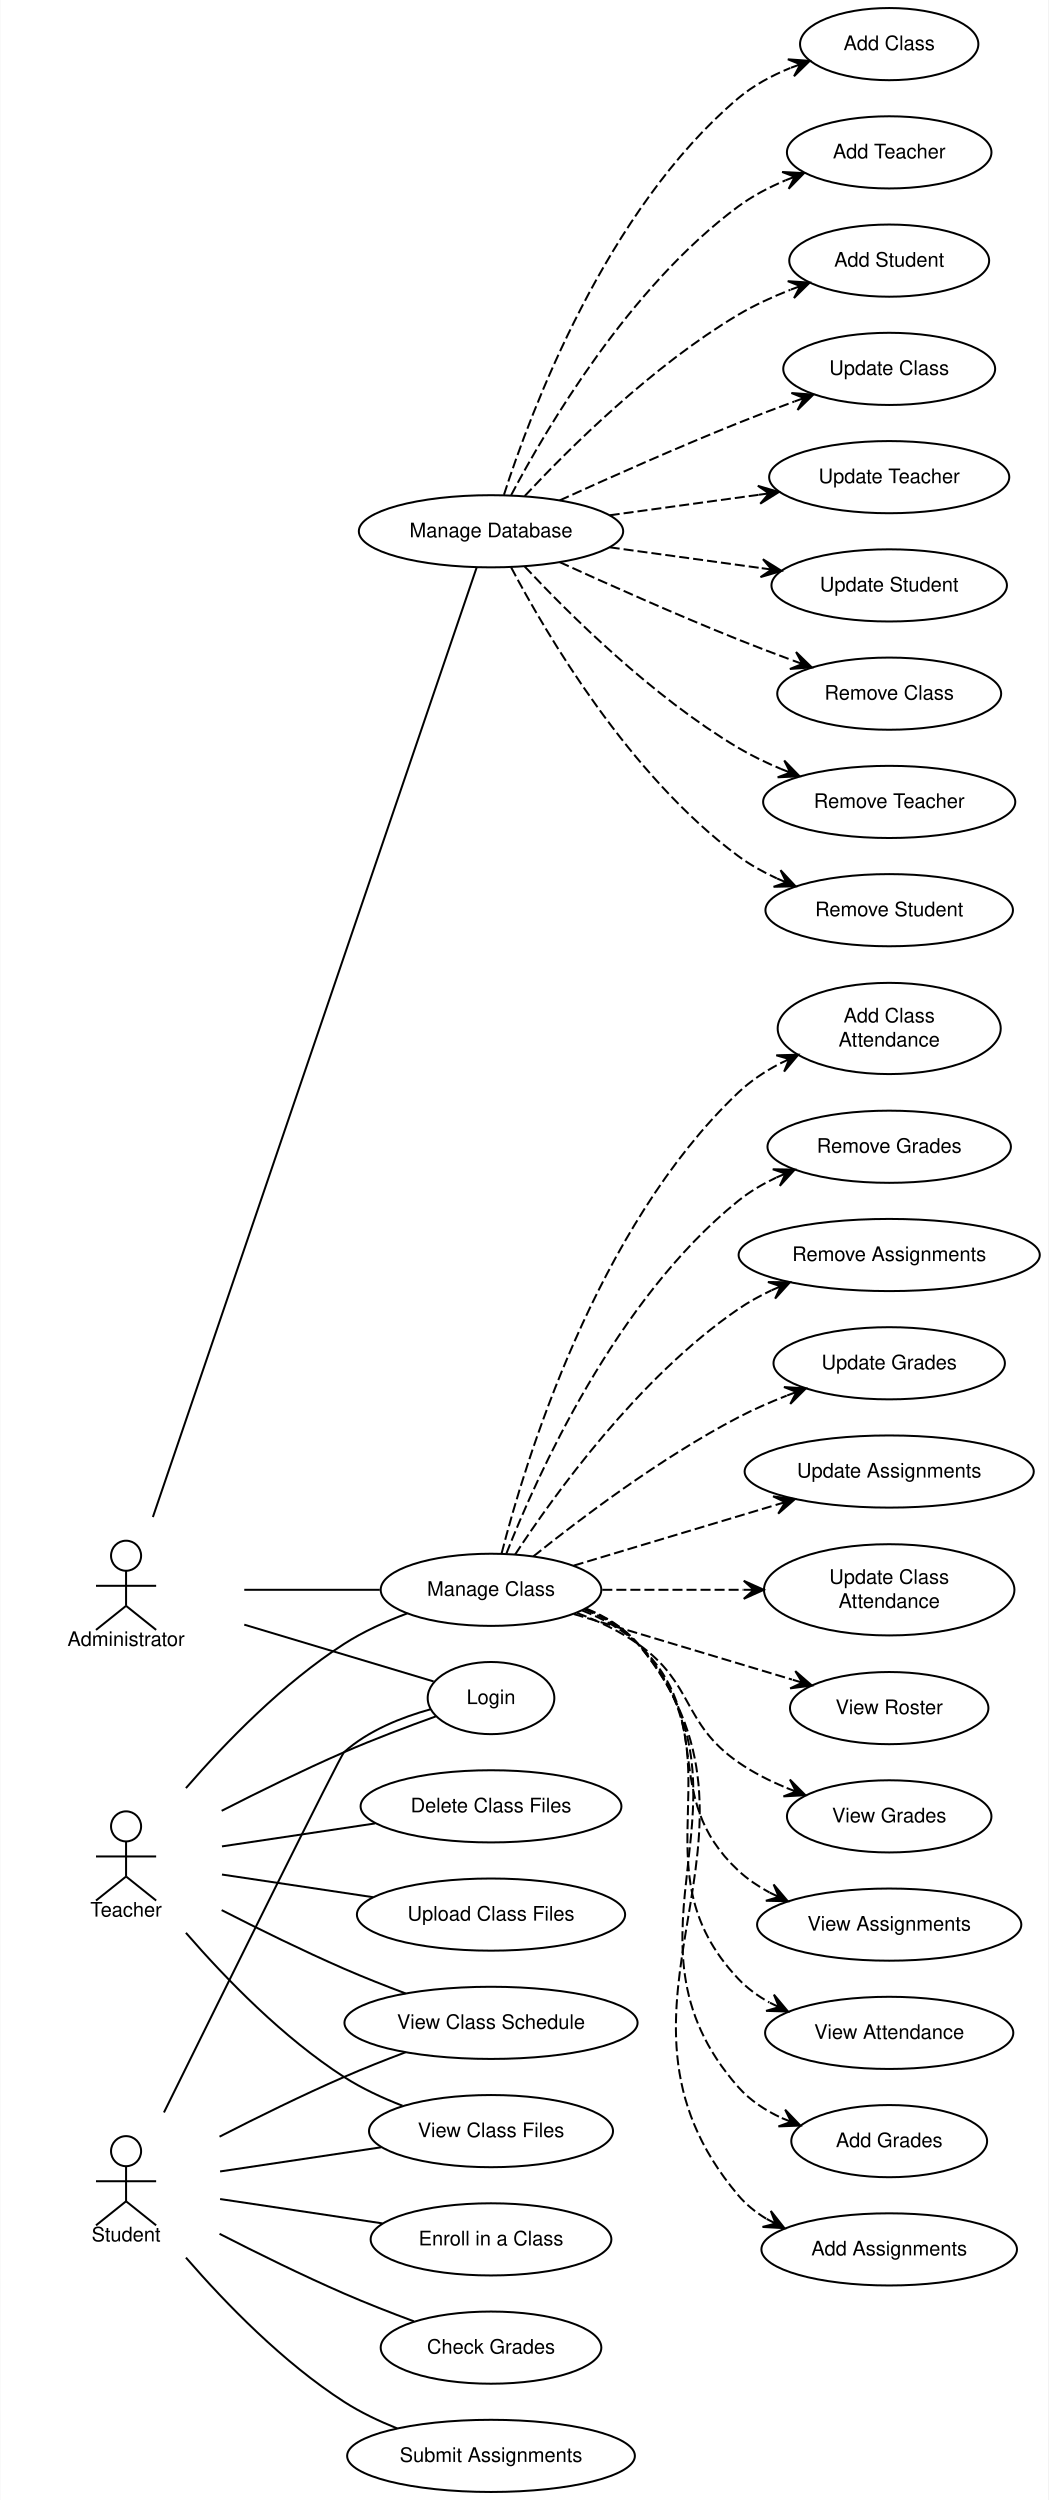
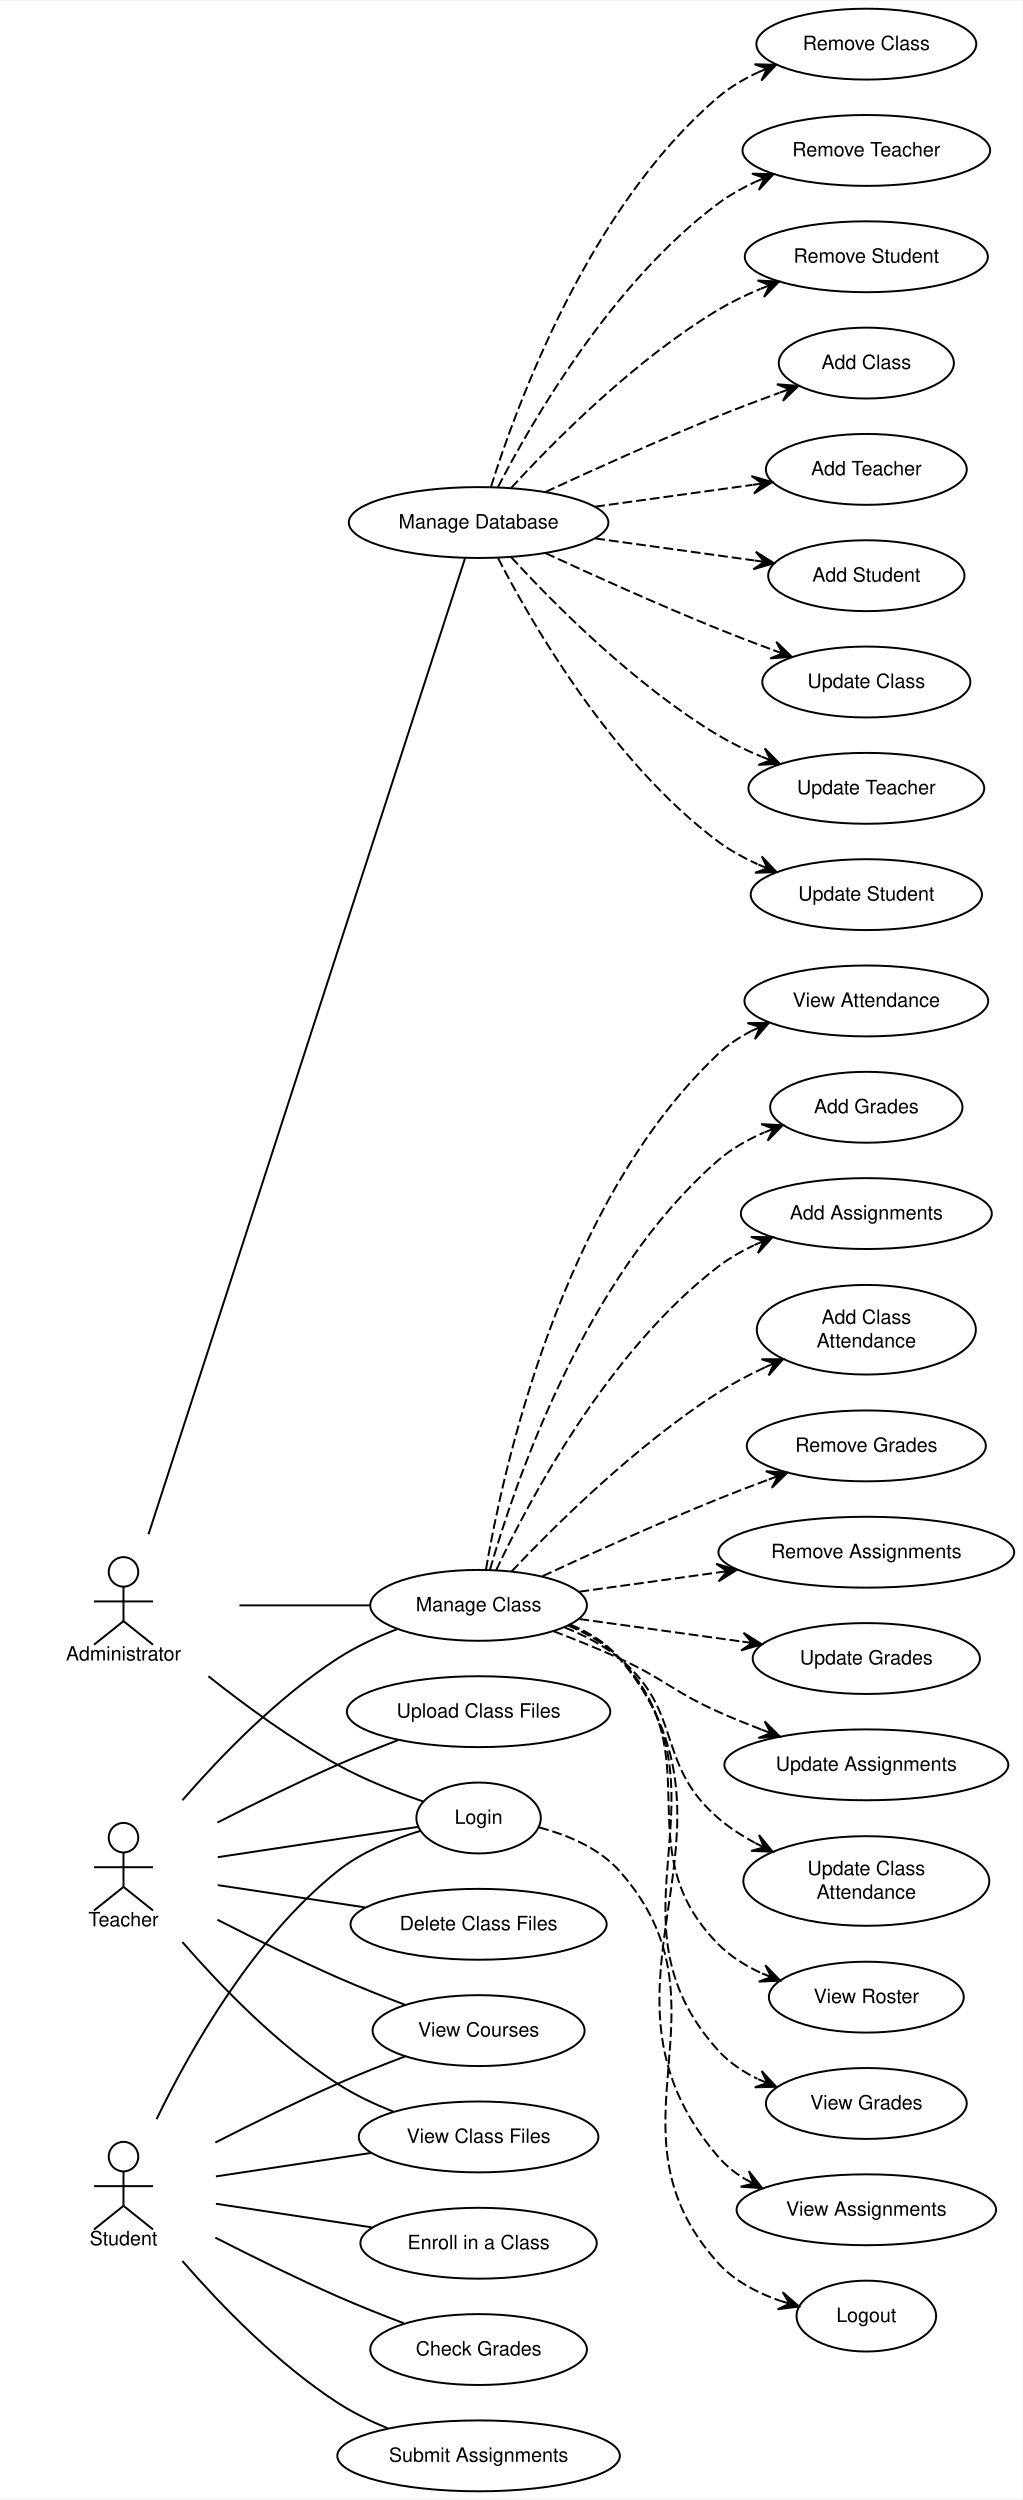
- <svg xmlns="http://www.w3.org/2000/svg" width="523pt" height="1247pt" viewBox="0.00 0.00 522.69 1247.00">
-   <g id="graph0" class="graph" transform="scale(1 1) rotate(0) translate(4 1243)">
-     <polygon fill="white" stroke="none" points="-4,4 -4,-1243 518.686,-1243 518.686,4 -4,4" />
+ <svg xmlns="http://www.w3.org/2000/svg" width="519pt" height="1269pt" viewBox="0.00 0.00 519.34 1269.00">
+   <g id="graph0" class="graph" transform="scale(1 1) rotate(0) translate(4 1265)">
+     <polygon fill="white" stroke="none" points="-4,4 -4,-1265 515.344,-1265 515.344,4 -4,4" />
    <g id="node1" class="node">
      <g transform="translate(58.7285,-150)" style="fill:none;stroke:black;stroke-width:1px">
        <circle cx="0" cy="-20" r="7.5" />
        <line x1="0" y1="-12.5" x2="0" y2="5" />
        <line x1="-15" y1="-5" x2="15" y2="-5" />
        <line x1="0" y1="5" x2="-15" y2="17" />
        <line x1="0" y1="5" x2="15" y2="17" />
      </g>
      <text text-anchor="middle" x="58.728" y="-125" font-family="Helvetica,sans-Serif" font-size="10.00">Student</text>
    </g>
    <g id="node4" class="node">
-       <ellipse fill="none" stroke="black" cx="240.762" cy="-396" rx="31.586" ry="18" />
-       <text text-anchor="middle" x="240.762" y="-393" font-family="Helvetica,sans-Serif" font-size="10.00">Login</text>
+       <ellipse fill="none" stroke="black" cx="239.091" cy="-342" rx="31.586" ry="18" />
+       <text text-anchor="middle" x="239.091" y="-339" font-family="Helvetica,sans-Serif" font-size="10.00">Login</text>
    </g>
    <g id="edge1" class="edge">
-       <path fill="none" stroke="black" d="M77.625,-189.301C107.776,-250.401 165.617,-367.344 167.457,-369 179.509,-379.846 196.321,-386.471 210.702,-390.442" />
+       <path fill="none" stroke="black" d="M75.514,-189.001C93.131,-225.376 124.855,-280.933 167.457,-315 179.658,-324.757 195.779,-331.277 209.539,-335.461" />
    </g>
    <g id="node5" class="node">
-       <ellipse fill="none" stroke="black" cx="240.762" cy="-126" rx="60.039" ry="18" />
-       <text text-anchor="middle" x="240.762" y="-123" font-family="Helvetica,sans-Serif" font-size="10.00">Enroll in a Class</text>
+       <ellipse fill="none" stroke="black" cx="239.091" cy="-126" rx="60.039" ry="18" />
+       <text text-anchor="middle" x="239.091" y="-123" font-family="Helvetica,sans-Serif" font-size="10.00">Enroll in a Class</text>
    </g>
    <g id="edge4" class="edge">
-       <path fill="none" stroke="black" d="M105.624,-146.117C130.315,-142.414 160.889,-137.829 186.609,-133.972" />
+       <path fill="none" stroke="black" d="M105.661,-146.047C129.918,-142.375 159.806,-137.851 185.046,-134.03" />
    </g>
    <g id="node6" class="node">
-       <ellipse fill="none" stroke="black" cx="240.762" cy="-234" rx="73.112" ry="18" />
-       <text text-anchor="middle" x="240.762" y="-231" font-family="Helvetica,sans-Serif" font-size="10.00">View Class Schedule</text>
+       <ellipse fill="none" stroke="black" cx="239.091" cy="-234" rx="53.844" ry="18" />
+       <text text-anchor="middle" x="239.091" y="-231" font-family="Helvetica,sans-Serif" font-size="10.00">View Courses</text>
    </g>
    <g id="edge5" class="edge">
-       <path fill="none" stroke="black" d="M105.346,-177.225C124.334,-186.951 146.744,-197.972 167.457,-207 177.284,-211.283 188.03,-215.526 198.161,-219.335" />
+       <path fill="none" stroke="black" d="M105.381,-177.145C124.375,-186.859 146.779,-197.892 167.457,-207 178.51,-211.868 190.742,-216.725 201.877,-220.949" />
    </g>
    <g id="node7" class="node">
-       <ellipse fill="none" stroke="black" cx="240.762" cy="-72" rx="55.028" ry="18" />
-       <text text-anchor="middle" x="240.762" y="-69" font-family="Helvetica,sans-Serif" font-size="10.00">Check Grades</text>
+       <ellipse fill="none" stroke="black" cx="239.091" cy="-72" rx="55.028" ry="18" />
+       <text text-anchor="middle" x="239.091" y="-69" font-family="Helvetica,sans-Serif" font-size="10.00">Check Grades</text>
    </g>
    <g id="edge6" class="edge">
-       <path fill="none" stroke="black" d="M105.346,-128.775C124.334,-119.049 146.744,-108.028 167.457,-99 178.635,-94.128 191.003,-89.308 202.302,-85.119" />
+       <path fill="none" stroke="black" d="M105.381,-128.855C124.375,-119.141 146.779,-108.108 167.457,-99 178.27,-94.237 190.21,-89.486 201.149,-85.328" />
    </g>
    <g id="node8" class="node">
-       <ellipse fill="none" stroke="black" cx="240.762" cy="-180" rx="60.864" ry="18" />
-       <text text-anchor="middle" x="240.762" y="-177" font-family="Helvetica,sans-Serif" font-size="10.00">View Class Files</text>
+       <ellipse fill="none" stroke="black" cx="239.091" cy="-180" rx="60.864" ry="18" />
+       <text text-anchor="middle" x="239.091" y="-177" font-family="Helvetica,sans-Serif" font-size="10.00">View Class Files</text>
    </g>
    <g id="edge7" class="edge">
-       <path fill="none" stroke="black" d="M105.624,-159.883C130.107,-163.555 160.373,-168.094 185.957,-171.931" />
+       <path fill="none" stroke="black" d="M105.661,-159.953C129.711,-163.594 159.298,-168.072 184.401,-171.873" />
    </g>
    <g id="node9" class="node">
-       <ellipse fill="none" stroke="black" cx="240.762" cy="-18" rx="71.769" ry="18" />
-       <text text-anchor="middle" x="240.762" y="-15" font-family="Helvetica,sans-Serif" font-size="10.00">Submit Assignments</text>
+       <ellipse fill="none" stroke="black" cx="239.091" cy="-18" rx="71.769" ry="18" />
+       <text text-anchor="middle" x="239.091" y="-15" font-family="Helvetica,sans-Serif" font-size="10.00">Submit Assignments</text>
    </g>
    <g id="edge8" class="edge">
-       <path fill="none" stroke="black" d="M88.587,-116.908C108.662,-93.759 137.173,-64.497 167.457,-45 175.569,-39.777 184.837,-35.357 193.97,-31.7" />
+       <path fill="none" stroke="black" d="M88.637,-116.985C108.733,-93.869 137.249,-64.614 167.457,-45 175.275,-39.924 184.189,-35.587 192.991,-31.969" />
    </g>
    <g id="node2" class="node">
      <g transform="translate(58.7285,-312)" style="fill:none;stroke:black;stroke-width:1px">
        <circle cx="0" cy="-20" r="7.5" />
        <line x1="0" y1="-12.5" x2="0" y2="5" />
        <line x1="-15" y1="-5" x2="15" y2="-5" />
        <line x1="0" y1="5" x2="-15" y2="17" />
        <line x1="0" y1="5" x2="15" y2="17" />
      </g>
      <text text-anchor="middle" x="58.728" y="-287" font-family="Helvetica,sans-Serif" font-size="10.00">Teacher</text>
    </g>
    <g id="edge2" class="edge">
-       <path fill="none" stroke="black" d="M106.404,-339.767C125.164,-349.359 147.128,-360.14 167.457,-369 182.443,-375.532 199.567,-381.97 213.388,-386.92" />
+       <path fill="none" stroke="black" d="M106.591,-322.094C138.794,-326.969 180.581,-333.294 208.313,-337.492" />
    </g>
    <g id="edge21" class="edge">
-       <path fill="none" stroke="black" d="M106.404,-290.233C125.164,-280.641 147.128,-269.86 167.457,-261 177.284,-256.717 188.03,-252.474 198.161,-248.665" />
+       <path fill="none" stroke="black" d="M106.44,-290.314C125.204,-280.733 147.162,-269.939 167.457,-261 178.51,-256.132 190.742,-251.275 201.877,-247.051" />
    </g>
    <g id="edge24" class="edge">
-       <path fill="none" stroke="black" d="M88.587,-278.908C108.662,-255.759 137.173,-226.497 167.457,-207 176.358,-201.27 186.651,-196.505 196.629,-192.655" />
+       <path fill="none" stroke="black" d="M88.637,-278.985C108.733,-255.869 137.249,-226.614 167.457,-207 176.156,-201.352 186.212,-196.619 195.96,-192.773" />
    </g>
    <g id="node11" class="node">
-       <ellipse fill="none" stroke="black" cx="240.762" cy="-450" rx="55.027" ry="18" />
-       <text text-anchor="middle" x="240.762" y="-447" font-family="Helvetica,sans-Serif" font-size="10.00">Manage Class</text>
+       <ellipse fill="none" stroke="black" cx="239.091" cy="-450" rx="55.027" ry="18" />
+       <text text-anchor="middle" x="239.091" y="-447" font-family="Helvetica,sans-Serif" font-size="10.00">Manage Class</text>
    </g>
    <g id="edge20" class="edge">
-       <path fill="none" stroke="black" d="M88.587,-351.092C108.662,-374.241 137.173,-403.503 167.457,-423 177.034,-429.166 188.222,-434.213 198.896,-438.206" />
+       <path fill="none" stroke="black" d="M88.637,-351.015C108.733,-374.131 137.249,-403.386 167.457,-423 176.706,-429.005 187.49,-433.977 197.807,-437.946" />
    </g>
    <g id="node21" class="node">
-       <ellipse fill="none" stroke="black" cx="240.762" cy="-288" rx="66.9" ry="18" />
-       <text text-anchor="middle" x="240.762" y="-285" font-family="Helvetica,sans-Serif" font-size="10.00">Upload Class Files</text>
+       <ellipse fill="none" stroke="black" cx="239.091" cy="-396" rx="66.9" ry="18" />
+       <text text-anchor="middle" x="239.091" y="-393" font-family="Helvetica,sans-Serif" font-size="10.00">Upload Class Files</text>
    </g>
    <g id="edge22" class="edge">
-       <path fill="none" stroke="black" d="M106.56,-307.977C129.585,-304.523 157.551,-300.329 181.902,-296.677" />
+       <path fill="none" stroke="black" d="M106.44,-339.686C125.204,-349.267 147.162,-360.061 167.457,-369 177.309,-373.339 188.097,-377.669 198.21,-381.55" />
    </g>
    <g id="node22" class="node">
-       <ellipse fill="none" stroke="black" cx="240.762" cy="-342" rx="65.057" ry="18" />
-       <text text-anchor="middle" x="240.762" y="-339" font-family="Helvetica,sans-Serif" font-size="10.00">Delete Class Files</text>
+       <ellipse fill="none" stroke="black" cx="239.091" cy="-288" rx="65.057" ry="18" />
+       <text text-anchor="middle" x="239.091" y="-285" font-family="Helvetica,sans-Serif" font-size="10.00">Delete Class Files</text>
    </g>
    <g id="edge23" class="edge">
-       <path fill="none" stroke="black" d="M106.56,-322.023C129.898,-325.523 158.311,-329.785 182.891,-333.471" />
+       <path fill="none" stroke="black" d="M106.591,-307.906C129.505,-304.437 157.271,-300.234 181.373,-296.586" />
    </g>
    <g id="node3" class="node">
      <g transform="translate(58.7285,-447)" style="fill:none;stroke:black;stroke-width:1px">
        <circle cx="0" cy="-20" r="7.5" />
        <line x1="0" y1="-12.5" x2="0" y2="5" />
        <line x1="-15" y1="-5" x2="15" y2="-5" />
        <line x1="0" y1="5" x2="-15" y2="17" />
        <line x1="0" y1="5" x2="15" y2="17" />
      </g>
      <text text-anchor="middle" x="58.728" y="-422" font-family="Helvetica,sans-Serif" font-size="10.00">Administrator</text>
    </g>
    <g id="edge3" class="edge">
-       <path fill="none" stroke="black" d="M117.683,-432.617C149.343,-423.121 187.09,-411.799 212.143,-404.284" />
+       <path fill="none" stroke="black" d="M101.867,-413.979C121.032,-398.766 144.519,-381.677 167.457,-369 181.13,-361.443 197.354,-355.077 210.803,-350.429" />
    </g>
    <g id="node10" class="node">
-       <ellipse fill="none" stroke="black" cx="240.762" cy="-978" rx="65.929" ry="18" />
-       <text text-anchor="middle" x="240.762" y="-975" font-family="Helvetica,sans-Serif" font-size="10.00">Manage Database</text>
+       <ellipse fill="none" stroke="black" cx="239.091" cy="-1000" rx="65.929" ry="18" />
+       <text text-anchor="middle" x="239.091" y="-997" font-family="Helvetica,sans-Serif" font-size="10.00">Manage Database</text>
    </g>
    <g id="edge9" class="edge">
-       <path fill="none" stroke="black" d="M72.103,-486.292C107.415,-589.855 207.78,-884.203 233.63,-960.015" />
+       <path fill="none" stroke="black" d="M71.431,-486.087C105.997,-592.674 206.805,-903.526 232.22,-981.896" />
    </g>
    <g id="edge10" class="edge">
-       <path fill="none" stroke="black" d="M117.683,-450C139.373,-450 163.918,-450 185.283,-450" />
+       <path fill="none" stroke="black" d="M117.638,-450C138.897,-450 162.872,-450 183.802,-450" />
+     </g>
+     <g id="node35" class="node">
+       <ellipse fill="none" stroke="black" cx="436.035" cy="-89" rx="35.447" ry="18" />
+       <text text-anchor="middle" x="436.035" y="-86" font-family="Helvetica,sans-Serif" font-size="10.00">Logout</text>
+     </g>
+     <g id="edge37" class="edge">
+       <path fill="none" stroke="black" stroke-dasharray="5,2" d="M269.861,-337.212C284.094,-333.451 300.268,-326.782 310.726,-315 371.262,-246.798 299.625,-183.698 360.726,-116 368.988,-106.845 380.604,-100.791 392.201,-96.788" />
+       <polygon fill="black" stroke="black" points="401.865,-93.885 393.582,-101.072 397.076,-95.324 392.287,-96.762 392.287,-96.762 392.287,-96.762 397.076,-95.324 390.993,-92.452 401.865,-93.885 401.865,-93.885" />
    </g>
    <g id="node12" class="node">
-       <ellipse fill="none" stroke="black" cx="439.377" cy="-1221" rx="44.474" ry="18" />
-       <text text-anchor="middle" x="439.377" y="-1218" font-family="Helvetica,sans-Serif" font-size="10.00">Add Class</text>
+       <ellipse fill="none" stroke="black" cx="436.035" cy="-1081" rx="44.474" ry="18" />
+       <text text-anchor="middle" x="436.035" y="-1078" font-family="Helvetica,sans-Serif" font-size="10.00">Add Class</text>
    </g>
    <g id="edge11" class="edge">
-       <path fill="none" stroke="black" stroke-dasharray="5,2" d="M247.213,-996.187C260.44,-1037.31 298.097,-1138.2 364.068,-1194 371.613,-1200.38 380.791,-1205.31 390.087,-1209.1" />
-       <polygon fill="black" stroke="black" points="399.753,-1212.64 388.815,-1213.42 395.059,-1210.92 390.365,-1209.2 390.365,-1209.2 390.365,-1209.2 395.059,-1210.92 391.915,-1204.97 399.753,-1212.64 399.753,-1212.64" />
+       <path fill="none" stroke="black" stroke-dasharray="5,2" d="M273.096,-1015.55C297.187,-1026.71 330.737,-1041.86 360.726,-1054 370.753,-1058.06 381.649,-1062.18 391.929,-1065.94" />
+       <polygon fill="black" stroke="black" points="401.547,-1069.41 390.613,-1070.25 396.845,-1067.71 392.143,-1066.01 392.143,-1066.01 392.143,-1066.01 396.845,-1067.71 393.673,-1061.78 401.547,-1069.41 401.547,-1069.41" />
    </g>
    <g id="node13" class="node">
-       <ellipse fill="none" stroke="black" cx="439.377" cy="-1167" rx="51.017" ry="18" />
-       <text text-anchor="middle" x="439.377" y="-1164" font-family="Helvetica,sans-Serif" font-size="10.00">Add Teacher</text>
+       <ellipse fill="none" stroke="black" cx="436.035" cy="-1027" rx="51.017" ry="18" />
+       <text text-anchor="middle" x="436.035" y="-1024" font-family="Helvetica,sans-Serif" font-size="10.00">Add Teacher</text>
    </g>
    <g id="edge12" class="edge">
-       <path fill="none" stroke="black" stroke-dasharray="5,2" d="M250.805,-996.032C268.278,-1029.14 309.79,-1099.9 364.068,-1140 371.127,-1145.22 379.294,-1149.51 387.577,-1153.02" />
-       <polygon fill="black" stroke="black" points="396.925,-1156.65 385.974,-1157.22 392.265,-1154.84 387.604,-1153.03 387.604,-1153.03 387.604,-1153.03 392.265,-1154.84 389.235,-1148.83 396.925,-1156.65 396.925,-1156.65" />
+       <path fill="none" stroke="black" stroke-dasharray="5,2" d="M298.317,-1008.06C323.56,-1011.56 353.02,-1015.64 378.115,-1019.12" />
+       <polygon fill="black" stroke="black" points="388.217,-1020.52 377.694,-1023.6 383.264,-1019.83 378.312,-1019.14 378.312,-1019.14 378.312,-1019.14 383.264,-1019.83 378.929,-1014.69 388.217,-1020.52 388.217,-1020.52" />
    </g>
    <g id="node14" class="node">
-       <ellipse fill="none" stroke="black" cx="439.377" cy="-1113" rx="49.857" ry="18" />
-       <text text-anchor="middle" x="439.377" y="-1110" font-family="Helvetica,sans-Serif" font-size="10.00">Add Student</text>
+       <ellipse fill="none" stroke="black" cx="436.035" cy="-973" rx="49.857" ry="18" />
+       <text text-anchor="middle" x="436.035" y="-970" font-family="Helvetica,sans-Serif" font-size="10.00">Add Student</text>
    </g>
    <g id="edge13" class="edge">
-       <path fill="none" stroke="black" stroke-dasharray="5,2" d="M257.571,-995.59C279.469,-1019.04 321.202,-1060.54 364.068,-1086 372.128,-1090.79 381.176,-1094.94 390.112,-1098.46" />
-       <polygon fill="black" stroke="black" points="399.712,-1102.03 388.771,-1102.76 395.025,-1100.29 390.339,-1098.54 390.339,-1098.54 390.339,-1098.54 395.025,-1100.29 391.907,-1094.33 399.712,-1102.03 399.712,-1102.03" />
+       <path fill="none" stroke="black" stroke-dasharray="5,2" d="M298.317,-991.936C323.856,-988.398 353.711,-984.263 378.996,-980.762" />
+       <polygon fill="black" stroke="black" points="389.163,-979.353 379.875,-985.183 384.211,-980.039 379.258,-980.725 379.258,-980.725 379.258,-980.725 384.211,-980.039 378.64,-976.268 389.163,-979.353 389.163,-979.353" />
    </g>
    <g id="node15" class="node">
-       <ellipse fill="none" stroke="black" cx="439.377" cy="-1059" rx="52.848" ry="18" />
-       <text text-anchor="middle" x="439.377" y="-1056" font-family="Helvetica,sans-Serif" font-size="10.00">Update Class</text>
+       <ellipse fill="none" stroke="black" cx="436.035" cy="-919" rx="52.848" ry="18" />
+       <text text-anchor="middle" x="436.035" y="-916" font-family="Helvetica,sans-Serif" font-size="10.00">Update Class</text>
    </g>
    <g id="edge14" class="edge">
-       <path fill="none" stroke="black" stroke-dasharray="5,2" d="M274.988,-993.394C299.441,-1004.55 333.593,-1019.75 364.068,-1032 373.048,-1035.61 382.718,-1039.28 392.017,-1042.7" />
-       <polygon fill="black" stroke="black" points="401.529,-1046.16 390.593,-1046.97 396.831,-1044.45 392.133,-1042.74 392.133,-1042.74 392.133,-1042.74 396.831,-1044.45 393.673,-1038.51 401.529,-1046.16 401.529,-1046.16" />
+       <path fill="none" stroke="black" stroke-dasharray="5,2" d="M273.096,-984.45C297.187,-973.29 330.737,-958.142 360.726,-946 369.696,-942.368 379.362,-938.689 388.66,-935.263" />
+       <polygon fill="black" stroke="black" points="398.172,-931.798 390.316,-939.449 393.474,-933.51 388.776,-935.221 388.776,-935.221 388.776,-935.221 393.474,-933.51 387.236,-930.993 398.172,-931.798 398.172,-931.798" />
    </g>
    <g id="node16" class="node">
-       <ellipse fill="none" stroke="black" cx="439.377" cy="-1005" rx="59.891" ry="18" />
-       <text text-anchor="middle" x="439.377" y="-1002" font-family="Helvetica,sans-Serif" font-size="10.00">Update Teacher</text>
+       <ellipse fill="none" stroke="black" cx="436.035" cy="-865" rx="59.891" ry="18" />
+       <text text-anchor="middle" x="436.035" y="-862" font-family="Helvetica,sans-Serif" font-size="10.00">Update Teacher</text>
    </g>
    <g id="edge15" class="edge">
-       <path fill="none" stroke="black" stroke-dasharray="5,2" d="M299.955,-985.991C323.339,-989.202 350.377,-992.915 374.318,-996.203" />
-       <polygon fill="black" stroke="black" points="384.369,-997.583 373.85,-1000.68 379.415,-996.903 374.462,-996.223 374.462,-996.223 374.462,-996.223 379.415,-996.903 375.074,-991.765 384.369,-997.583 384.369,-997.583" />
+       <path fill="none" stroke="black" stroke-dasharray="5,2" d="M255.634,-982.395C277.175,-958.928 318.275,-917.409 360.726,-892 367.516,-887.936 375.017,-884.332 382.564,-881.189" />
+       <polygon fill="black" stroke="black" points="392.099,-877.453 384.43,-885.291 387.443,-879.277 382.788,-881.101 382.788,-881.101 382.788,-881.101 387.443,-879.277 381.146,-876.911 392.099,-877.453 392.099,-877.453" />
    </g>
    <g id="node17" class="node">
-       <ellipse fill="none" stroke="black" cx="439.377" cy="-951" rx="58.732" ry="18" />
-       <text text-anchor="middle" x="439.377" y="-948" font-family="Helvetica,sans-Serif" font-size="10.00">Update Student</text>
+       <ellipse fill="none" stroke="black" cx="436.035" cy="-811" rx="58.732" ry="18" />
+       <text text-anchor="middle" x="436.035" y="-808" font-family="Helvetica,sans-Serif" font-size="10.00">Update Student</text>
    </g>
    <g id="edge16" class="edge">
-       <path fill="none" stroke="black" stroke-dasharray="5,2" d="M299.955,-970.009C323.735,-966.743 351.294,-962.959 375.532,-959.63" />
-       <polygon fill="black" stroke="black" points="385.696,-958.234 376.401,-964.053 380.743,-958.915 375.789,-959.595 375.789,-959.595 375.789,-959.595 380.743,-958.915 375.177,-955.137 385.696,-958.234 385.696,-958.234" />
+       <path fill="none" stroke="black" stroke-dasharray="5,2" d="M248.946,-981.964C266.073,-948.849 306.848,-878.082 360.726,-838 366.783,-833.494 373.667,-829.678 380.744,-826.463" />
+       <polygon fill="black" stroke="black" points="390.453,-822.444 382.935,-830.426 385.833,-824.356 381.213,-826.269 381.213,-826.269 381.213,-826.269 385.833,-824.356 379.492,-822.111 390.453,-822.444 390.453,-822.444" />
    </g>
    <g id="node18" class="node">
-       <ellipse fill="none" stroke="black" cx="439.377" cy="-897" rx="55.85" ry="18" />
-       <text text-anchor="middle" x="439.377" y="-894" font-family="Helvetica,sans-Serif" font-size="10.00">Remove Class</text>
+       <ellipse fill="none" stroke="black" cx="436.035" cy="-1243" rx="55.85" ry="18" />
+       <text text-anchor="middle" x="436.035" y="-1240" font-family="Helvetica,sans-Serif" font-size="10.00">Remove Class</text>
    </g>
    <g id="edge17" class="edge">
-       <path fill="none" stroke="black" stroke-dasharray="5,2" d="M274.988,-962.606C299.441,-951.454 333.593,-936.248 364.068,-924 372.766,-920.504 382.112,-916.952 391.141,-913.622" />
-       <polygon fill="black" stroke="black" points="400.769,-910.109 392.917,-917.764 396.072,-911.823 391.375,-913.537 391.375,-913.537 391.375,-913.537 396.072,-911.823 389.832,-909.31 400.769,-910.109 400.769,-910.109" />
+       <path fill="none" stroke="black" stroke-dasharray="5,2" d="M245.394,-1018.19C258.288,-1059.31 295.136,-1160.19 360.726,-1216 366.68,-1221.07 373.662,-1225.21 380.921,-1228.6" />
+       <polygon fill="black" stroke="black" points="390.207,-1232.5 379.245,-1232.78 385.597,-1230.56 380.986,-1228.63 380.986,-1228.63 380.986,-1228.63 385.597,-1230.56 382.727,-1224.48 390.207,-1232.5 390.207,-1232.5" />
    </g>
    <g id="node19" class="node">
-       <ellipse fill="none" stroke="black" cx="439.377" cy="-843" rx="62.894" ry="18" />
-       <text text-anchor="middle" x="439.377" y="-840" font-family="Helvetica,sans-Serif" font-size="10.00">Remove Teacher</text>
+       <ellipse fill="none" stroke="black" cx="436.035" cy="-1189" rx="62.894" ry="18" />
+       <text text-anchor="middle" x="436.035" y="-1186" font-family="Helvetica,sans-Serif" font-size="10.00">Remove Teacher</text>
    </g>
    <g id="edge18" class="edge">
-       <path fill="none" stroke="black" stroke-dasharray="5,2" d="M257.571,-960.41C279.469,-936.959 321.202,-895.459 364.068,-870 370.706,-866.057 378.015,-862.544 385.379,-859.461" />
-       <polygon fill="black" stroke="black" points="394.69,-855.787 387.04,-863.643 390.039,-857.622 385.388,-859.457 385.388,-859.457 385.388,-859.457 390.039,-857.622 383.736,-855.272 394.69,-855.787 394.69,-855.787" />
+       <path fill="none" stroke="black" stroke-dasharray="5,2" d="M248.946,-1018.04C266.073,-1051.15 306.848,-1121.92 360.726,-1162 366.48,-1166.28 372.981,-1169.94 379.684,-1173.05" />
+       <polygon fill="black" stroke="black" points="388.898,-1176.96 377.935,-1177.2 384.296,-1175.01 379.693,-1173.05 379.693,-1173.05 379.693,-1173.05 384.296,-1175.01 381.451,-1168.91 388.898,-1176.96 388.898,-1176.96" />
    </g>
    <g id="node20" class="node">
-       <ellipse fill="none" stroke="black" cx="439.377" cy="-789" rx="61.735" ry="18" />
-       <text text-anchor="middle" x="439.377" y="-786" font-family="Helvetica,sans-Serif" font-size="10.00">Remove Student</text>
+       <ellipse fill="none" stroke="black" cx="436.035" cy="-1135" rx="61.735" ry="18" />
+       <text text-anchor="middle" x="436.035" y="-1132" font-family="Helvetica,sans-Serif" font-size="10.00">Remove Student</text>
    </g>
    <g id="edge19" class="edge">
-       <path fill="none" stroke="black" stroke-dasharray="5,2" d="M250.805,-959.968C268.278,-926.859 309.79,-856.102 364.068,-816 369.912,-811.682 376.517,-807.995 383.318,-804.864" />
-       <polygon fill="black" stroke="black" points="392.66,-800.93 385.19,-808.958 388.052,-802.87 383.444,-804.811 383.444,-804.811 383.444,-804.811 388.052,-802.87 381.697,-800.663 392.66,-800.93 392.66,-800.93" />
+       <path fill="none" stroke="black" stroke-dasharray="5,2" d="M255.634,-1017.6C277.175,-1041.07 318.275,-1082.59 360.726,-1108 367.433,-1112.01 374.834,-1115.58 382.288,-1118.7" />
+       <polygon fill="black" stroke="black" points="391.71,-1122.4 380.757,-1122.93 387.057,-1120.57 382.404,-1118.74 382.404,-1118.74 382.404,-1118.74 387.057,-1120.57 384.052,-1114.55 391.71,-1122.4 391.71,-1122.4" />
    </g>
    <g id="node23" class="node">
-       <ellipse fill="none" stroke="black" cx="439.377" cy="-391" rx="49.488" ry="18" />
-       <text text-anchor="middle" x="439.377" y="-388" font-family="Helvetica,sans-Serif" font-size="10.00">View Roster</text>
+       <ellipse fill="none" stroke="black" cx="436.035" cy="-251" rx="49.488" ry="18" />
+       <text text-anchor="middle" x="436.035" y="-248" font-family="Helvetica,sans-Serif" font-size="10.00">View Roster</text>
    </g>
    <g id="edge25" class="edge">
-       <path fill="none" stroke="black" stroke-dasharray="5,2" d="M282.025,-437.918C313.588,-428.447 357.587,-415.243 390.873,-405.255" />
-       <polygon fill="black" stroke="black" points="400.833,-402.266 392.548,-409.451 396.044,-403.703 391.255,-405.14 391.255,-405.14 391.255,-405.14 396.044,-403.703 389.961,-400.83 400.833,-402.266 400.833,-402.266" />
+       <path fill="none" stroke="black" stroke-dasharray="5,2" d="M284.723,-439.666C294.267,-435.741 303.606,-430.359 310.726,-423 358.125,-374.008 312.922,-326.597 360.726,-278 366.95,-271.672 374.771,-266.819 382.985,-263.098" />
+       <polygon fill="black" stroke="black" points="392.362,-259.361 384.739,-267.243 387.717,-261.212 383.073,-263.063 383.073,-263.063 383.073,-263.063 387.717,-261.212 381.406,-258.883 392.362,-259.361 392.362,-259.361" />
    </g>
    <g id="node24" class="node">
-       <ellipse fill="none" stroke="black" cx="439.377" cy="-337" rx="51.005" ry="18" />
-       <text text-anchor="middle" x="439.377" y="-334" font-family="Helvetica,sans-Serif" font-size="10.00">View Grades</text>
+       <ellipse fill="none" stroke="black" cx="436.035" cy="-197" rx="51.005" ry="18" />
+       <text text-anchor="middle" x="436.035" y="-194" font-family="Helvetica,sans-Serif" font-size="10.00">View Grades</text>
    </g>
    <g id="edge26" class="edge">
-       <path fill="none" stroke="black" stroke-dasharray="5,2" d="M283.728,-438.435C294.169,-434.481 304.969,-429.395 314.068,-423 342.19,-403.237 335.859,-383.638 364.068,-364 371.352,-358.929 379.698,-354.697 388.104,-351.204" />
-       <polygon fill="black" stroke="black" points="397.567,-347.568 389.846,-355.355 392.899,-349.361 388.232,-351.155 388.232,-351.155 388.232,-351.155 392.899,-349.361 386.618,-346.954 397.567,-347.568 397.567,-347.568" />
+       <path fill="none" stroke="black" stroke-dasharray="5,2" d="M285.557,-439.947C294.951,-436.015 304.015,-430.56 310.726,-423 371.262,-354.798 299.625,-291.698 360.726,-224 366.222,-217.91 373.202,-213.192 380.674,-209.537" />
+       <polygon fill="black" stroke="black" points="390.326,-205.453 382.87,-213.495 385.721,-207.402 381.116,-209.35 381.116,-209.35 381.116,-209.35 385.721,-207.402 379.363,-205.206 390.326,-205.453 390.326,-205.453" />
    </g>
    <g id="node25" class="node">
-       <ellipse fill="none" stroke="black" cx="439.377" cy="-283" rx="65.906" ry="18" />
-       <text text-anchor="middle" x="439.377" y="-280" font-family="Helvetica,sans-Serif" font-size="10.00">View Assignments</text>
+       <ellipse fill="none" stroke="black" cx="436.035" cy="-143" rx="65.906" ry="18" />
+       <text text-anchor="middle" x="436.035" y="-140" font-family="Helvetica,sans-Serif" font-size="10.00">View Assignments</text>
    </g>
    <g id="edge27" class="edge">
-       <path fill="none" stroke="black" stroke-dasharray="5,2" d="M286.236,-439.688C296.28,-435.746 306.267,-430.352 314.068,-423 354.034,-385.333 323.935,-347.49 364.068,-310 368.676,-305.696 374.023,-302.067 379.695,-299.009" />
-       <polygon fill="black" stroke="black" points="388.817,-294.66 381.727,-303.026 384.304,-296.812 379.79,-298.964 379.79,-298.964 379.79,-298.964 384.304,-296.812 377.854,-294.902 388.817,-294.66 388.817,-294.66" />
+       <path fill="none" stroke="black" stroke-dasharray="5,2" d="M285.843,-440.195C295.224,-436.251 304.21,-430.729 310.726,-423 384.601,-335.364 286.126,-257.02 360.726,-170 364.56,-165.527 369.198,-161.795 374.261,-158.681" />
+       <polygon fill="black" stroke="black" points="383.119,-154.003 376.378,-162.652 378.697,-156.338 374.276,-158.673 374.276,-158.673 374.276,-158.673 378.697,-156.338 372.175,-154.694 383.119,-154.003 383.119,-154.003" />
    </g>
    <g id="node26" class="node">
-       <ellipse fill="none" stroke="black" cx="439.377" cy="-229" rx="61.907" ry="18" />
-       <text text-anchor="middle" x="439.377" y="-226" font-family="Helvetica,sans-Serif" font-size="10.00">View Attendance</text>
+       <ellipse fill="none" stroke="black" cx="436.035" cy="-757" rx="61.907" ry="18" />
+       <text text-anchor="middle" x="436.035" y="-754" font-family="Helvetica,sans-Serif" font-size="10.00">View Attendance</text>
    </g>
    <g id="edge28" class="edge">
-       <path fill="none" stroke="black" stroke-dasharray="5,2" d="M287.289,-440.212C297.181,-436.26 306.836,-430.73 314.068,-423 367.002,-366.425 310.884,-312.34 364.068,-256 368.52,-251.284 373.86,-247.389 379.609,-244.172" />
-       <polygon fill="black" stroke="black" points="388.909,-239.656 381.879,-248.072 384.412,-241.84 379.914,-244.024 379.914,-244.024 379.914,-244.024 384.412,-241.84 377.948,-239.976 388.909,-239.656 388.909,-239.656" />
+       <path fill="none" stroke="black" stroke-dasharray="5,2" d="M242.838,-468.226C251.199,-517.487 280.833,-654.634 360.726,-730 365.623,-734.62 371.371,-738.46 377.465,-741.651" />
+       <polygon fill="black" stroke="black" points="386.58,-745.875 375.615,-745.753 382.044,-743.773 377.507,-741.67 377.507,-741.67 377.507,-741.67 382.044,-743.773 379.399,-737.587 386.58,-745.875 386.58,-745.875" />
    </g>
    <g id="node27" class="node">
-       <ellipse fill="none" stroke="black" cx="439.377" cy="-175" rx="48.839" ry="18" />
-       <text text-anchor="middle" x="439.377" y="-172" font-family="Helvetica,sans-Serif" font-size="10.00">Add Grades</text>
+       <ellipse fill="none" stroke="black" cx="436.035" cy="-703" rx="48.839" ry="18" />
+       <text text-anchor="middle" x="436.035" y="-700" font-family="Helvetica,sans-Serif" font-size="10.00">Add Grades</text>
    </g>
    <g id="edge29" class="edge">
-       <path fill="none" stroke="black" stroke-dasharray="5,2" d="M288.049,-440.409C297.794,-436.453 307.192,-430.872 314.068,-423 380.316,-347.154 297.484,-277.551 364.068,-202 369.936,-195.341 377.582,-190.323 385.731,-186.543" />
-       <polygon fill="black" stroke="black" points="395.079,-182.778 387.484,-190.688 390.441,-184.646 385.803,-186.514 385.803,-186.514 385.803,-186.514 390.441,-184.646 384.122,-182.34 395.079,-182.778 395.079,-182.778" />
+       <path fill="none" stroke="black" stroke-dasharray="5,2" d="M244.87,-468.067C256.985,-510.453 292.858,-617.132 360.726,-676 367.506,-681.881 375.671,-686.52 384.071,-690.166" />
+       <polygon fill="black" stroke="black" points="393.593,-693.875 382.641,-694.439 388.934,-692.061 384.275,-690.246 384.275,-690.246 384.275,-690.246 388.934,-692.061 385.908,-686.053 393.593,-693.875 393.593,-693.875" />
    </g>
    <g id="node28" class="node">
-       <ellipse fill="none" stroke="black" cx="439.377" cy="-121" rx="63.741" ry="18" />
-       <text text-anchor="middle" x="439.377" y="-118" font-family="Helvetica,sans-Serif" font-size="10.00">Add Assignments</text>
+       <ellipse fill="none" stroke="black" cx="436.035" cy="-649" rx="63.741" ry="18" />
+       <text text-anchor="middle" x="436.035" y="-646" font-family="Helvetica,sans-Serif" font-size="10.00">Add Assignments</text>
    </g>
    <g id="edge30" class="edge">
-       <path fill="none" stroke="black" stroke-dasharray="5,2" d="M288.294,-440.619C298.03,-436.655 307.362,-431.017 314.068,-423 393.776,-327.718 283.938,-242.928 364.068,-148 367.982,-143.364 372.759,-139.523 377.986,-136.342" />
-       <polygon fill="black" stroke="black" points="387.132,-131.588 380.335,-140.193 382.696,-133.894 378.259,-136.2 378.259,-136.2 378.259,-136.2 382.696,-133.894 376.184,-132.208 387.132,-131.588 387.132,-131.588" />
+       <path fill="none" stroke="black" stroke-dasharray="5,2" d="M248.008,-467.806C264.243,-502.377 304.561,-578.962 360.726,-622 366.216,-626.207 372.424,-629.804 378.854,-632.868" />
+       <polygon fill="black" stroke="black" points="388.377,-636.985 377.412,-637.147 383.788,-635.001 379.198,-633.016 379.198,-633.016 379.198,-633.016 383.788,-635.001 380.984,-628.886 388.377,-636.985 388.377,-636.985" />
    </g>
    <g id="node29" class="node">
-       <ellipse fill="none" stroke="black" cx="439.377" cy="-730" rx="55.63" ry="22.756" />
-       <text text-anchor="middle" x="439.377" y="-733" font-family="Helvetica,sans-Serif" font-size="10.00">Add Class</text>
-       <text text-anchor="middle" x="439.377" y="-721" font-family="Helvetica,sans-Serif" font-size="10.00">Attendance</text>
+       <ellipse fill="none" stroke="black" cx="436.035" cy="-590" rx="55.63" ry="22.756" />
+       <text text-anchor="middle" x="436.035" y="-593" font-family="Helvetica,sans-Serif" font-size="10.00">Add Class</text>
+       <text text-anchor="middle" x="436.035" y="-581" font-family="Helvetica,sans-Serif" font-size="10.00">Attendance</text>
    </g>
    <g id="edge31" class="edge">
-       <path fill="none" stroke="black" stroke-dasharray="5,2" d="M246.062,-468.192C257.555,-513.119 293.057,-630.558 364.068,-698 370.012,-703.645 377.107,-708.379 384.521,-712.325" />
-       <polygon fill="black" stroke="black" points="394.018,-716.91 383.056,-716.615 389.515,-714.736 385.012,-712.562 385.012,-712.562 385.012,-712.562 389.515,-714.736 386.969,-708.51 394.018,-716.91 394.018,-716.91" />
+       <path fill="none" stroke="black" stroke-dasharray="5,2" d="M255.855,-467.247C277.648,-490.308 319.031,-531.368 360.726,-558 368.122,-562.724 376.335,-567.049 384.525,-570.887" />
+       <polygon fill="black" stroke="black" points="393.717,-575.01 382.752,-575.024 389.155,-572.964 384.593,-570.918 384.593,-570.918 384.593,-570.918 389.155,-572.964 386.435,-566.812 393.717,-575.01 393.717,-575.01" />
    </g>
    <g id="node30" class="node">
-       <ellipse fill="none" stroke="black" cx="439.377" cy="-671" rx="60.717" ry="18" />
-       <text text-anchor="middle" x="439.377" y="-668" font-family="Helvetica,sans-Serif" font-size="10.00">Remove Grades</text>
+       <ellipse fill="none" stroke="black" cx="436.035" cy="-531" rx="60.717" ry="18" />
+       <text text-anchor="middle" x="436.035" y="-528" font-family="Helvetica,sans-Serif" font-size="10.00">Remove Grades</text>
    </g>
    <g id="edge32" class="edge">
-       <path fill="none" stroke="black" stroke-dasharray="5,2" d="M248.413,-468.031C263.292,-505.98 302.845,-594.653 364.068,-644 369.725,-648.56 376.22,-652.389 382.965,-655.593" />
-       <polygon fill="black" stroke="black" points="392.261,-659.587 381.297,-659.774 387.667,-657.613 383.073,-655.64 383.073,-655.64 383.073,-655.64 387.667,-657.613 384.849,-651.505 392.261,-659.587 392.261,-659.587" />
+       <path fill="none" stroke="black" stroke-dasharray="5,2" d="M271.571,-464.843C295.757,-476.064 330.098,-491.6 360.726,-504 368.953,-507.331 377.765,-510.702 386.342,-513.88" />
+       <polygon fill="black" stroke="black" points="395.881,-517.374 384.943,-518.16 391.186,-515.654 386.491,-513.935 386.491,-513.935 386.491,-513.935 391.186,-515.654 388.039,-509.709 395.881,-517.374 395.881,-517.374" />
    </g>
    <g id="node31" class="node">
-       <ellipse fill="none" stroke="black" cx="439.377" cy="-617" rx="75.119" ry="18" />
-       <text text-anchor="middle" x="439.377" y="-614" font-family="Helvetica,sans-Serif" font-size="10.00">Remove Assignments</text>
+       <ellipse fill="none" stroke="black" cx="436.035" cy="-477" rx="75.119" ry="18" />
+       <text text-anchor="middle" x="436.035" y="-474" font-family="Helvetica,sans-Serif" font-size="10.00">Remove Assignments</text>
    </g>
    <g id="edge33" class="edge">
-       <path fill="none" stroke="black" stroke-dasharray="5,2" d="M252.777,-467.595C271.968,-496.911 314.278,-555.891 364.068,-590 369.195,-593.513 374.834,-596.627 380.642,-599.375" />
-       <polygon fill="black" stroke="black" points="389.86,-603.395 378.895,-603.523 385.277,-601.397 380.694,-599.398 380.694,-599.398 380.694,-599.398 385.277,-601.397 382.493,-595.273 389.86,-603.395 389.86,-603.395" />
+       <path fill="none" stroke="black" stroke-dasharray="5,2" d="M290.294,-456.953C311.616,-459.906 336.919,-463.411 360.359,-466.657" />
+       <polygon fill="black" stroke="black" points="370.274,-468.03 359.751,-471.116 365.321,-467.344 360.368,-466.658 360.368,-466.658 360.368,-466.658 365.321,-467.344 360.986,-462.201 370.274,-468.03 370.274,-468.03" />
    </g>
    <g id="node32" class="node">
-       <ellipse fill="none" stroke="black" cx="439.377" cy="-563" rx="57.714" ry="18" />
-       <text text-anchor="middle" x="439.377" y="-560" font-family="Helvetica,sans-Serif" font-size="10.00">Update Grades</text>
+       <ellipse fill="none" stroke="black" cx="436.035" cy="-423" rx="57.714" ry="18" />
+       <text text-anchor="middle" x="436.035" y="-420" font-family="Helvetica,sans-Serif" font-size="10.00">Update Grades</text>
    </g>
    <g id="edge34" class="edge">
-       <path fill="none" stroke="black" stroke-dasharray="5,2" d="M261.894,-466.688C285.295,-485.466 325.631,-515.956 364.068,-536 371.678,-539.969 380.005,-543.609 388.243,-546.846" />
-       <polygon fill="black" stroke="black" points="397.825,-550.455 386.881,-551.141 393.146,-548.692 388.467,-546.93 388.467,-546.93 388.467,-546.93 393.146,-548.692 390.053,-542.719 397.825,-550.455 397.825,-550.455" />
+       <path fill="none" stroke="black" stroke-dasharray="5,2" d="M290.294,-443.047C315.503,-439.555 346.277,-435.293 372.957,-431.598" />
+       <polygon fill="black" stroke="black" points="382.962,-430.212 373.674,-436.042 378.009,-430.898 373.056,-431.584 373.056,-431.584 373.056,-431.584 378.009,-430.898 372.439,-427.127 382.962,-430.212 382.962,-430.212" />
    </g>
    <g id="node33" class="node">
-       <ellipse fill="none" stroke="black" cx="439.377" cy="-509" rx="72.116" ry="18" />
-       <text text-anchor="middle" x="439.377" y="-506" font-family="Helvetica,sans-Serif" font-size="10.00">Update Assignments</text>
+       <ellipse fill="none" stroke="black" cx="436.035" cy="-369" rx="72.116" ry="18" />
+       <text text-anchor="middle" x="436.035" y="-366" font-family="Helvetica,sans-Serif" font-size="10.00">Update Assignments</text>
    </g>
    <g id="edge35" class="edge">
-       <path fill="none" stroke="black" stroke-dasharray="5,2" d="M282.025,-462.082C311.042,-470.789 350.571,-482.651 382.623,-492.269" />
-       <polygon fill="black" stroke="black" points="392.31,-495.176 381.438,-496.612 387.521,-493.739 382.732,-492.302 382.732,-492.302 382.732,-492.302 387.521,-493.739 384.025,-487.992 392.31,-495.176 392.31,-495.176" />
+       <path fill="none" stroke="black" stroke-dasharray="5,2" d="M277.127,-436.88C288.068,-432.727 299.986,-427.927 310.726,-423 333.681,-412.469 337.684,-406.34 360.726,-396 367.77,-392.839 375.306,-389.763 382.778,-386.888" />
+       <polygon fill="black" stroke="black" points="392.166,-383.363 384.387,-391.091 387.485,-385.121 382.805,-386.879 382.805,-386.879 382.805,-386.879 387.485,-385.121 381.222,-382.666 392.166,-383.363 392.166,-383.363" />
    </g>
    <g id="node34" class="node">
-       <ellipse fill="none" stroke="black" cx="439.377" cy="-450" rx="62.466" ry="22.756" />
-       <text text-anchor="middle" x="439.377" y="-453" font-family="Helvetica,sans-Serif" font-size="10.00">Update Class</text>
-       <text text-anchor="middle" x="439.377" y="-441" font-family="Helvetica,sans-Serif" font-size="10.00">Attendance</text>
+       <ellipse fill="none" stroke="black" cx="436.035" cy="-310" rx="62.466" ry="22.756" />
+       <text text-anchor="middle" x="436.035" y="-313" font-family="Helvetica,sans-Serif" font-size="10.00">Update Class</text>
+       <text text-anchor="middle" x="436.035" y="-301" font-family="Helvetica,sans-Serif" font-size="10.00">Attendance</text>
    </g>
    <g id="edge36" class="edge">
-       <path fill="none" stroke="black" stroke-dasharray="5,2" d="M296.27,-450C318.049,-450 343.433,-450 366.673,-450" />
-       <polygon fill="black" stroke="black" points="376.831,-450 366.831,-454.5 371.831,-450 366.831,-450 366.831,-450 366.831,-450 371.831,-450 366.831,-445.5 376.831,-450 376.831,-450" />
+       <path fill="none" stroke="black" stroke-dasharray="5,2" d="M282.871,-438.758C292.703,-434.845 302.635,-429.697 310.726,-423 343.316,-396.024 328.703,-369.647 360.726,-342 366.281,-337.204 372.664,-333.032 379.306,-329.431" />
+       <polygon fill="black" stroke="black" points="388.469,-324.867 381.524,-333.353 383.993,-327.096 379.518,-329.325 379.518,-329.325 379.518,-329.325 383.993,-327.096 377.512,-325.297 388.469,-324.867 388.469,-324.867" />
    </g>
  </g>
</svg>
